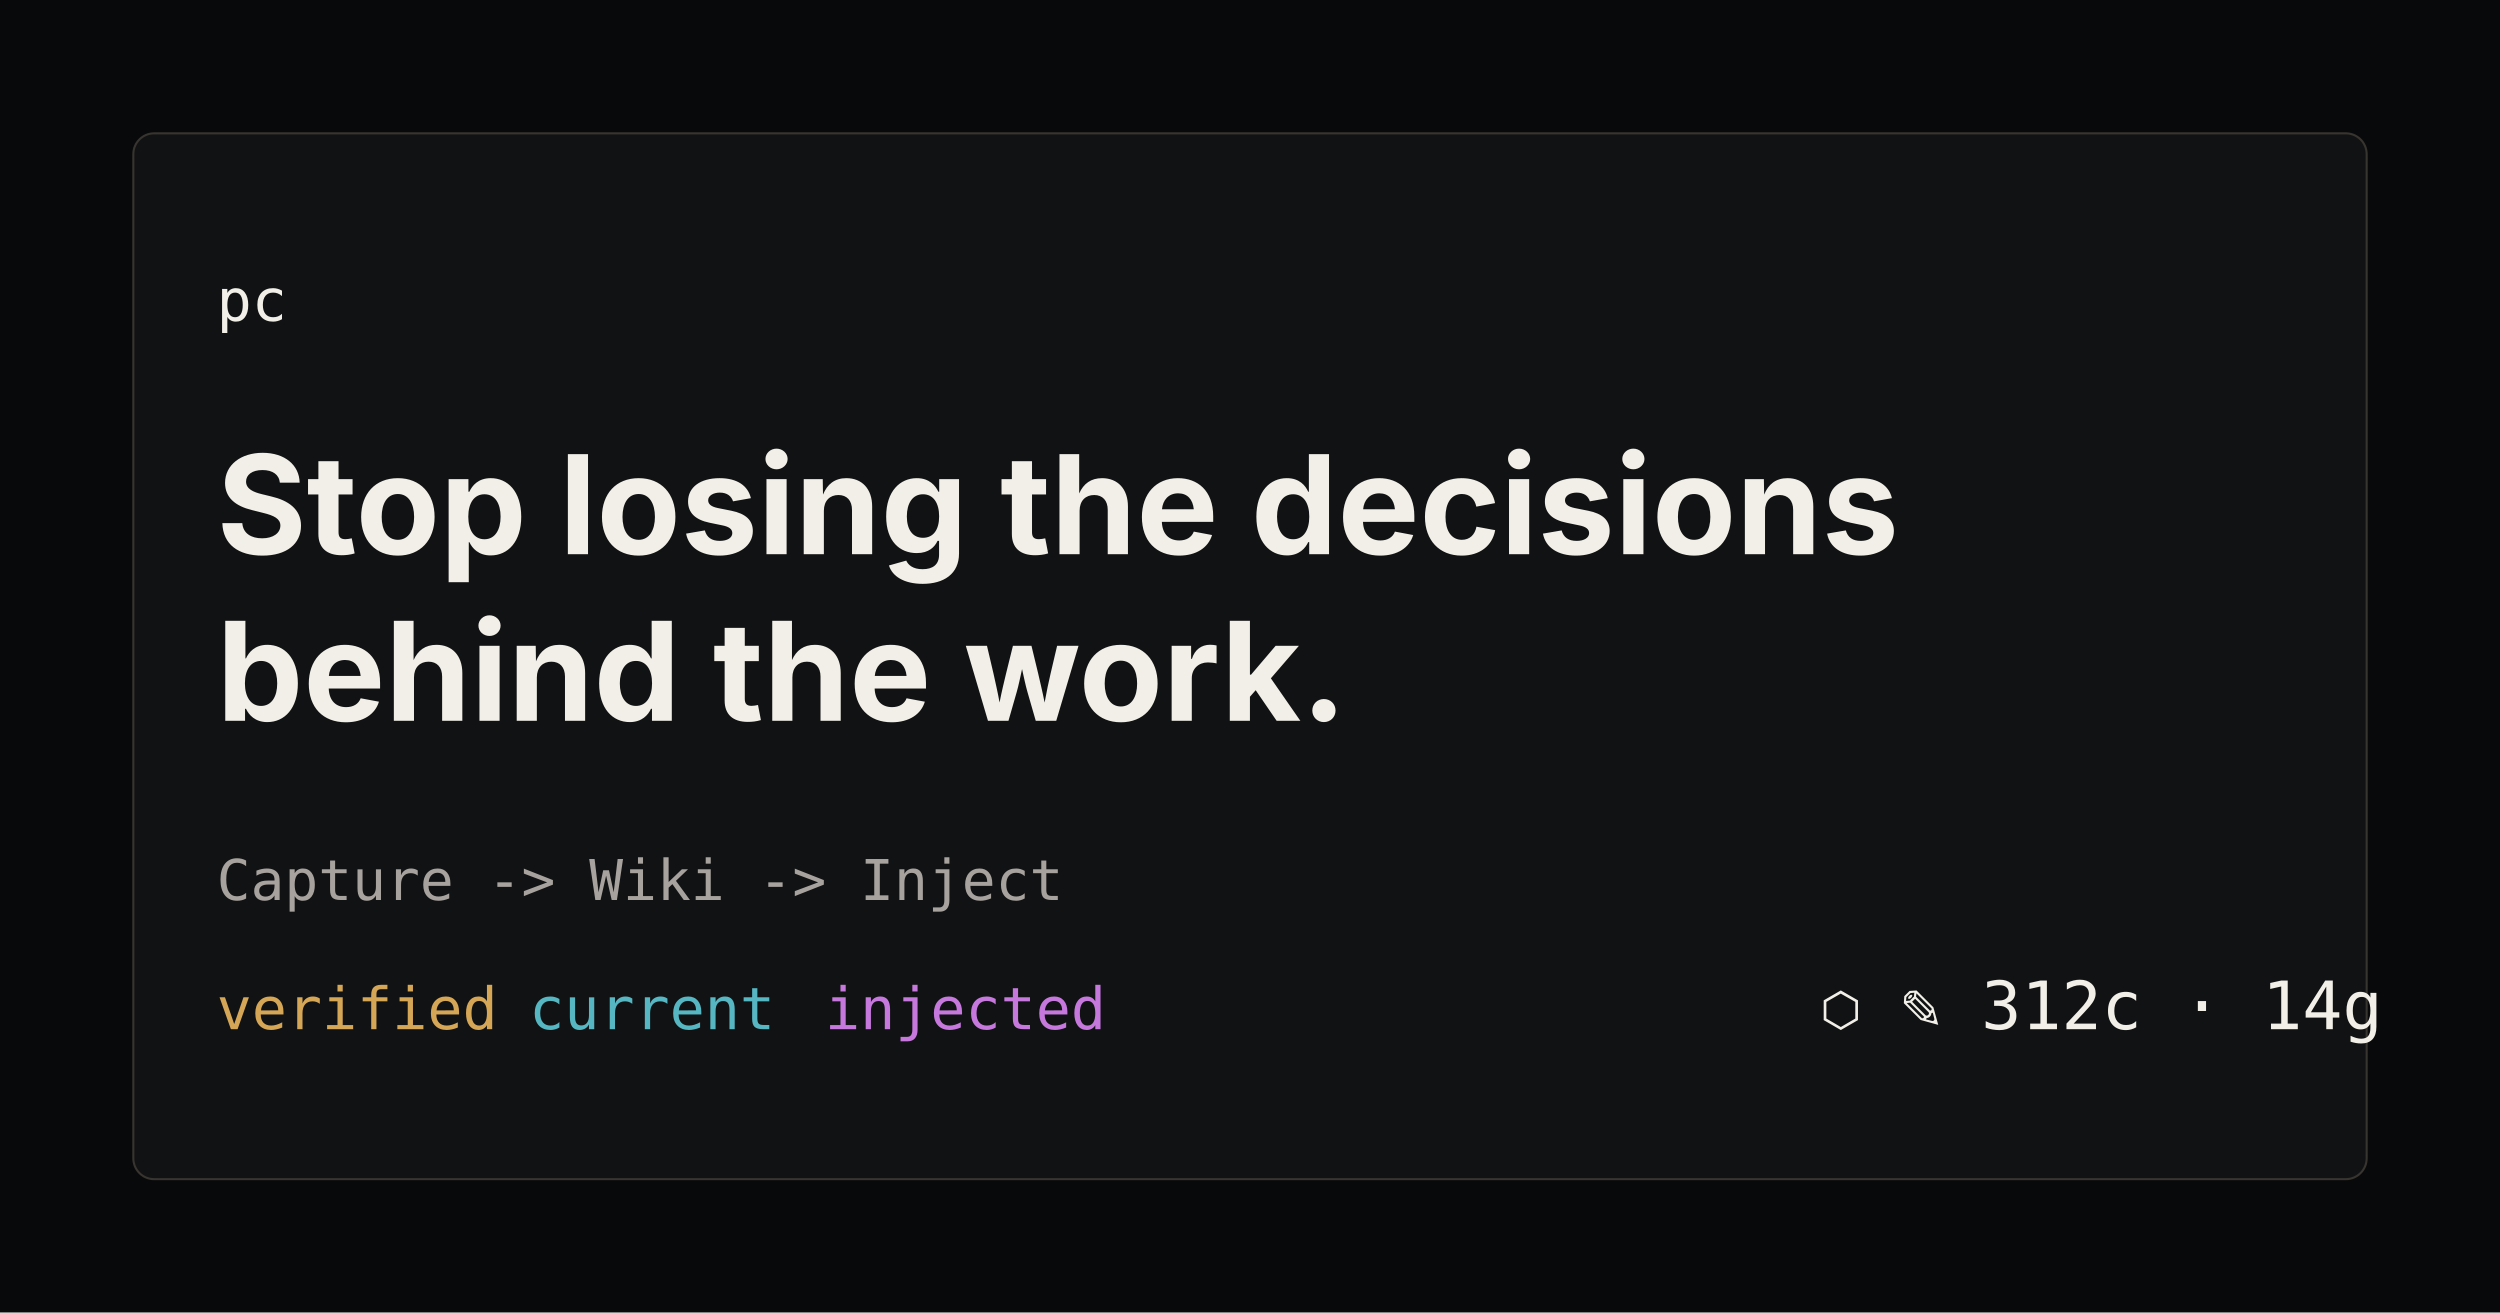
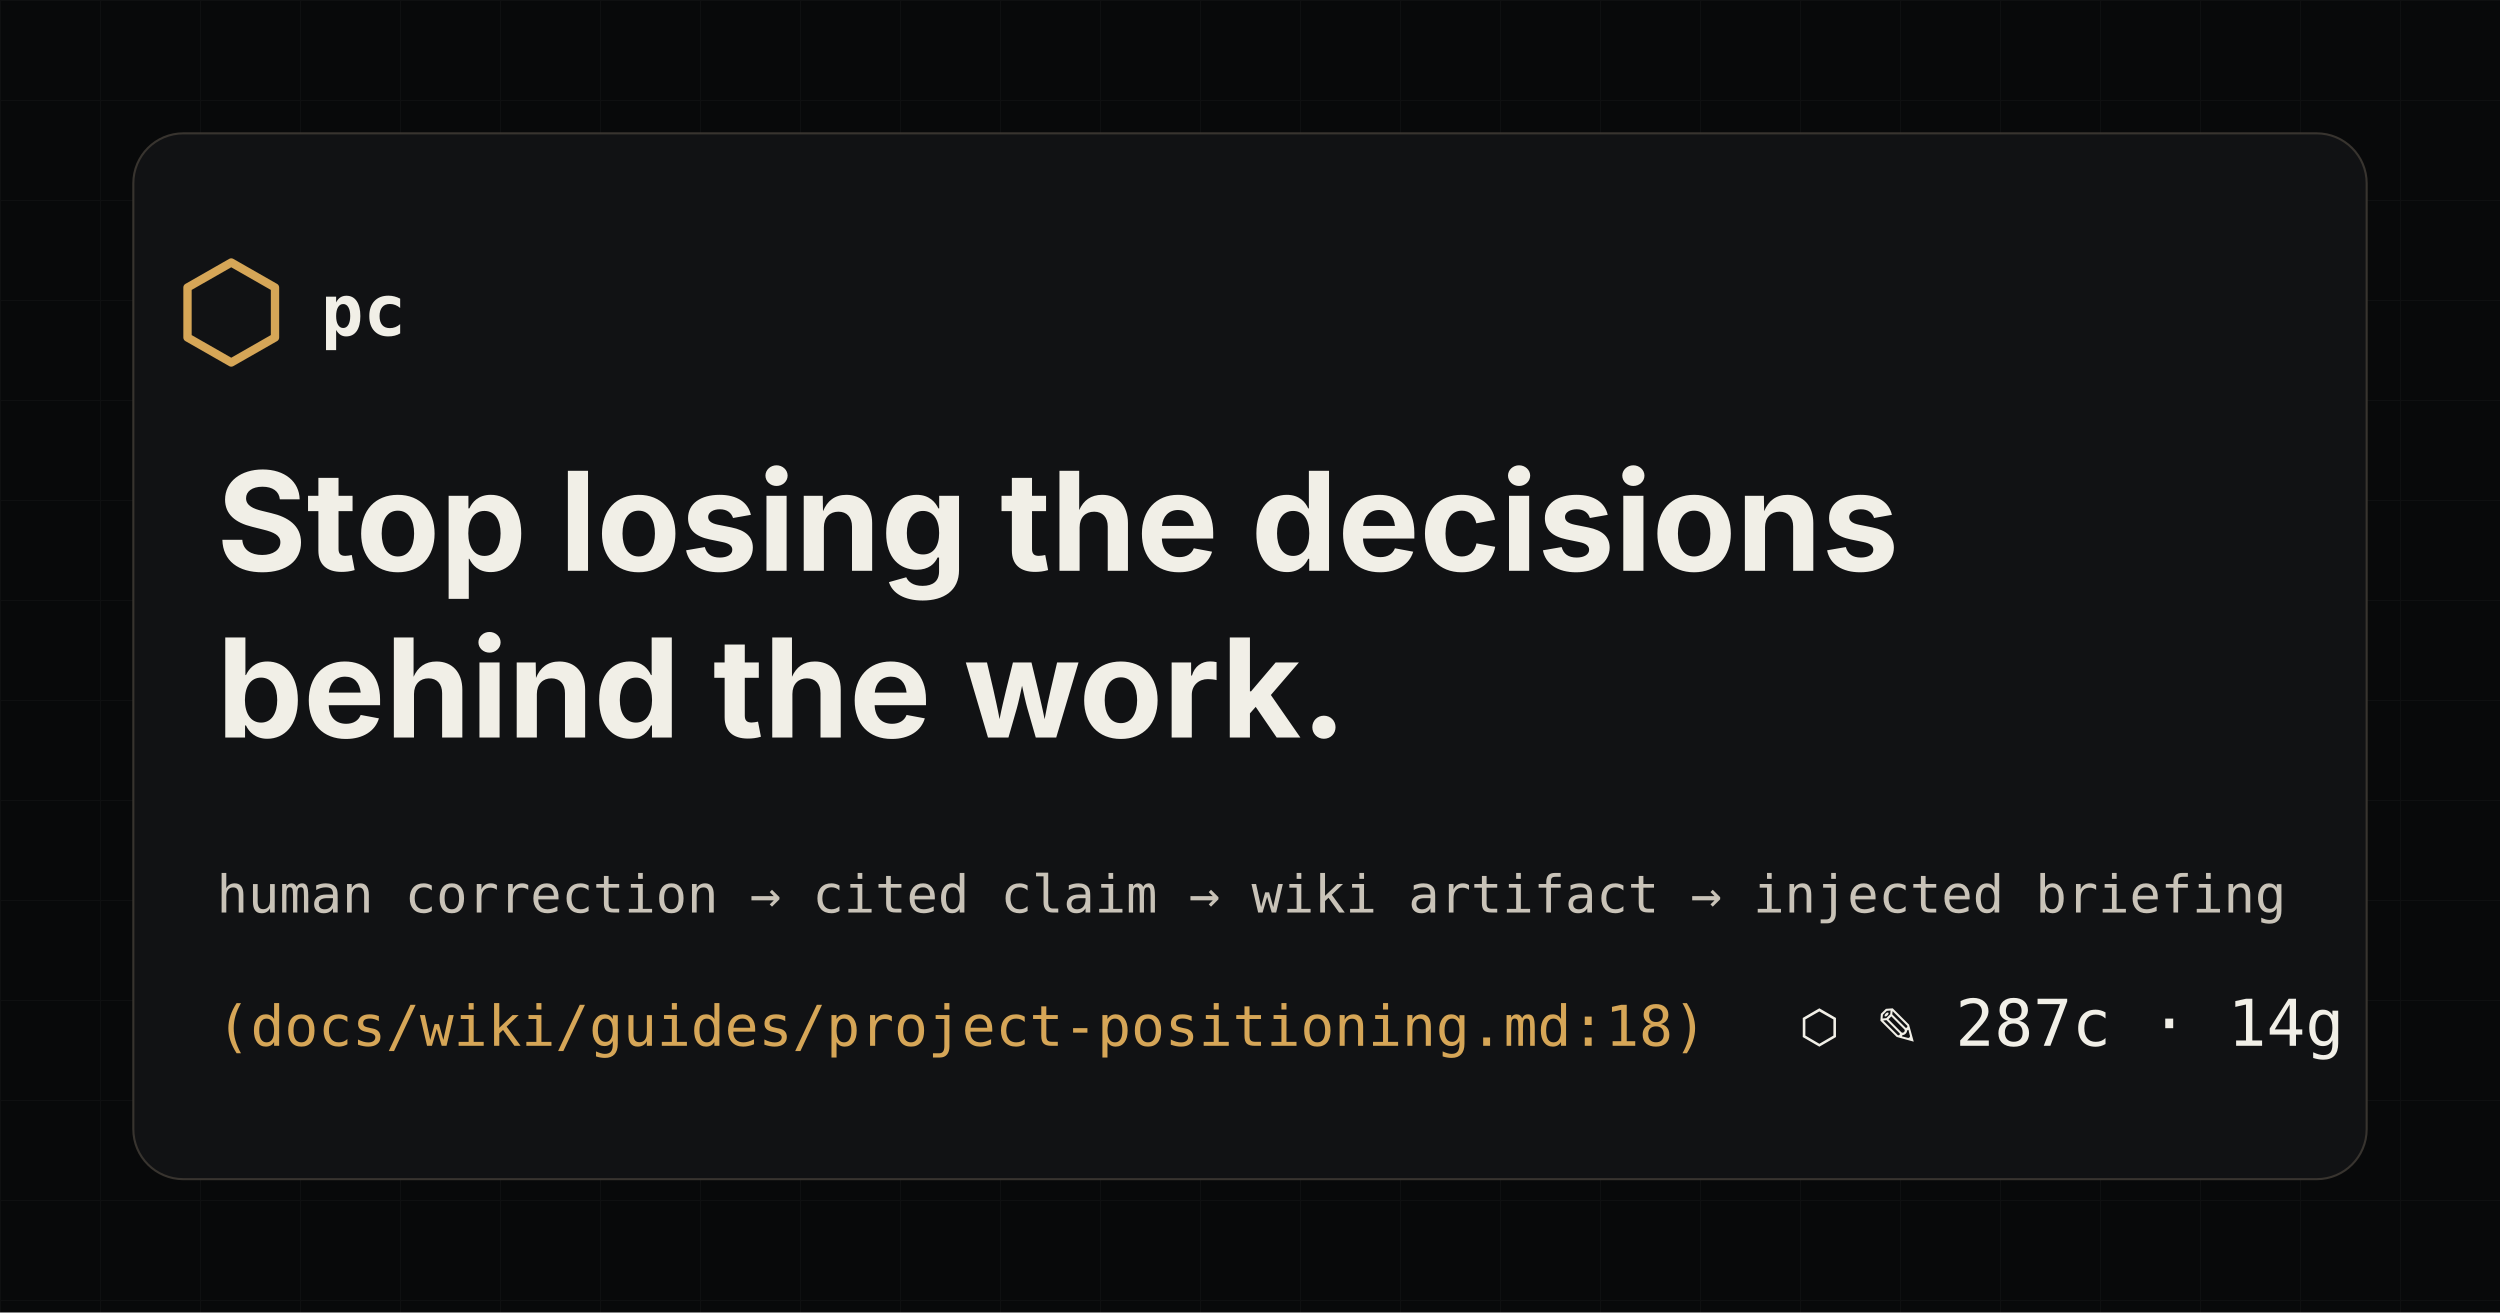
<svg xmlns="http://www.w3.org/2000/svg" width="1200" height="630" viewBox="0 0 1200 630" role="img" aria-labelledby="title desc">
  <rect width="1200" height="630" fill="#08090A" />
-   <rect x="64" y="64" width="1072" height="502" rx="10" fill="#111214" stroke="#38342F" />
-   <text x="104" y="154" fill="#F1EFE7" font-family="ui-monospace, SFMono-Regular, Menlo, monospace" font-size="28">pc</text>
-   <text x="104" y="266" fill="#F1EFE7" font-family="ui-sans-serif, -apple-system, BlinkMacSystemFont, Segoe UI, sans-serif" font-size="66" font-weight="700">Stop losing the decisions</text>
-   <text x="104" y="346" fill="#F1EFE7" font-family="ui-sans-serif, -apple-system, BlinkMacSystemFont, Segoe UI, sans-serif" font-size="66" font-weight="700">behind the work.</text>
-   <text x="104" y="432" fill="#A8A29E" font-family="ui-monospace, SFMono-Regular, Menlo, monospace" font-size="27">Capture -&gt; Wiki -&gt; Inject</text>
-   <text x="104" y="494" fill="#D6A657" font-family="ui-monospace, SFMono-Regular, Menlo, monospace" font-size="28">verified</text>
-   <text x="254" y="494" fill="#56B6C2" font-family="ui-monospace, SFMono-Regular, Menlo, monospace" font-size="28">current</text>
-   <text x="396" y="494" fill="#C678DD" font-family="ui-monospace, SFMono-Regular, Menlo, monospace" font-size="28">injected</text>
-   <text x="874" y="494" fill="#F1EFE7" font-family="ui-monospace, SFMono-Regular, Menlo, monospace" font-size="32">⬡ ✎ 312c · 14g</text>
+   <path d="M0 0h1200v630H0z" fill="url(#grid)" opacity=".34" />
+   <defs>
+     <pattern id="grid" width="48" height="48" patternUnits="userSpaceOnUse">
+       <path d="M48 0H0v48" fill="none" stroke="#F1EFE7" stroke-opacity=".09" />
+     </pattern>
+   </defs>
+   <rect x="64" y="64" width="1072" height="502" rx="24" fill="#111214" stroke="#38342F" />
+   <path d="M111 126 132 138v24l-21 12-21-12v-24l21-12Z" fill="none" stroke="#D6A657" stroke-width="4" stroke-linejoin="round" />
+   <text x="154" y="161" fill="#F1EFE7" font-family="ui-monospace, SFMono-Regular, Menlo, monospace" font-size="34" font-weight="700">pc</text>
+   <text x="104" y="274" fill="#F1EFE7" font-family="ui-sans-serif, -apple-system, BlinkMacSystemFont, Segoe UI, sans-serif" font-size="66" font-weight="700">Stop losing the decisions</text>
+   <text x="104" y="354" fill="#F1EFE7" font-family="ui-sans-serif, -apple-system, BlinkMacSystemFont, Segoe UI, sans-serif" font-size="66" font-weight="700">behind the work.</text>
+   <text x="104" y="438" fill="#C9C3B8" font-family="ui-monospace, SFMono-Regular, Menlo, monospace" font-size="25">human correction → cited claim → wiki artifact → injected briefing</text>
+   <text x="104" y="502" fill="#D6A657" font-family="ui-monospace, SFMono-Regular, Menlo, monospace" font-size="27">(docs/wiki/guides/project-positioning.md:18)</text>
+   <text x="864" y="502" fill="#F1EFE7" font-family="ui-monospace, SFMono-Regular, Menlo, monospace" font-size="31">⬡ ✎ 287c · 14g</text>
</svg>
